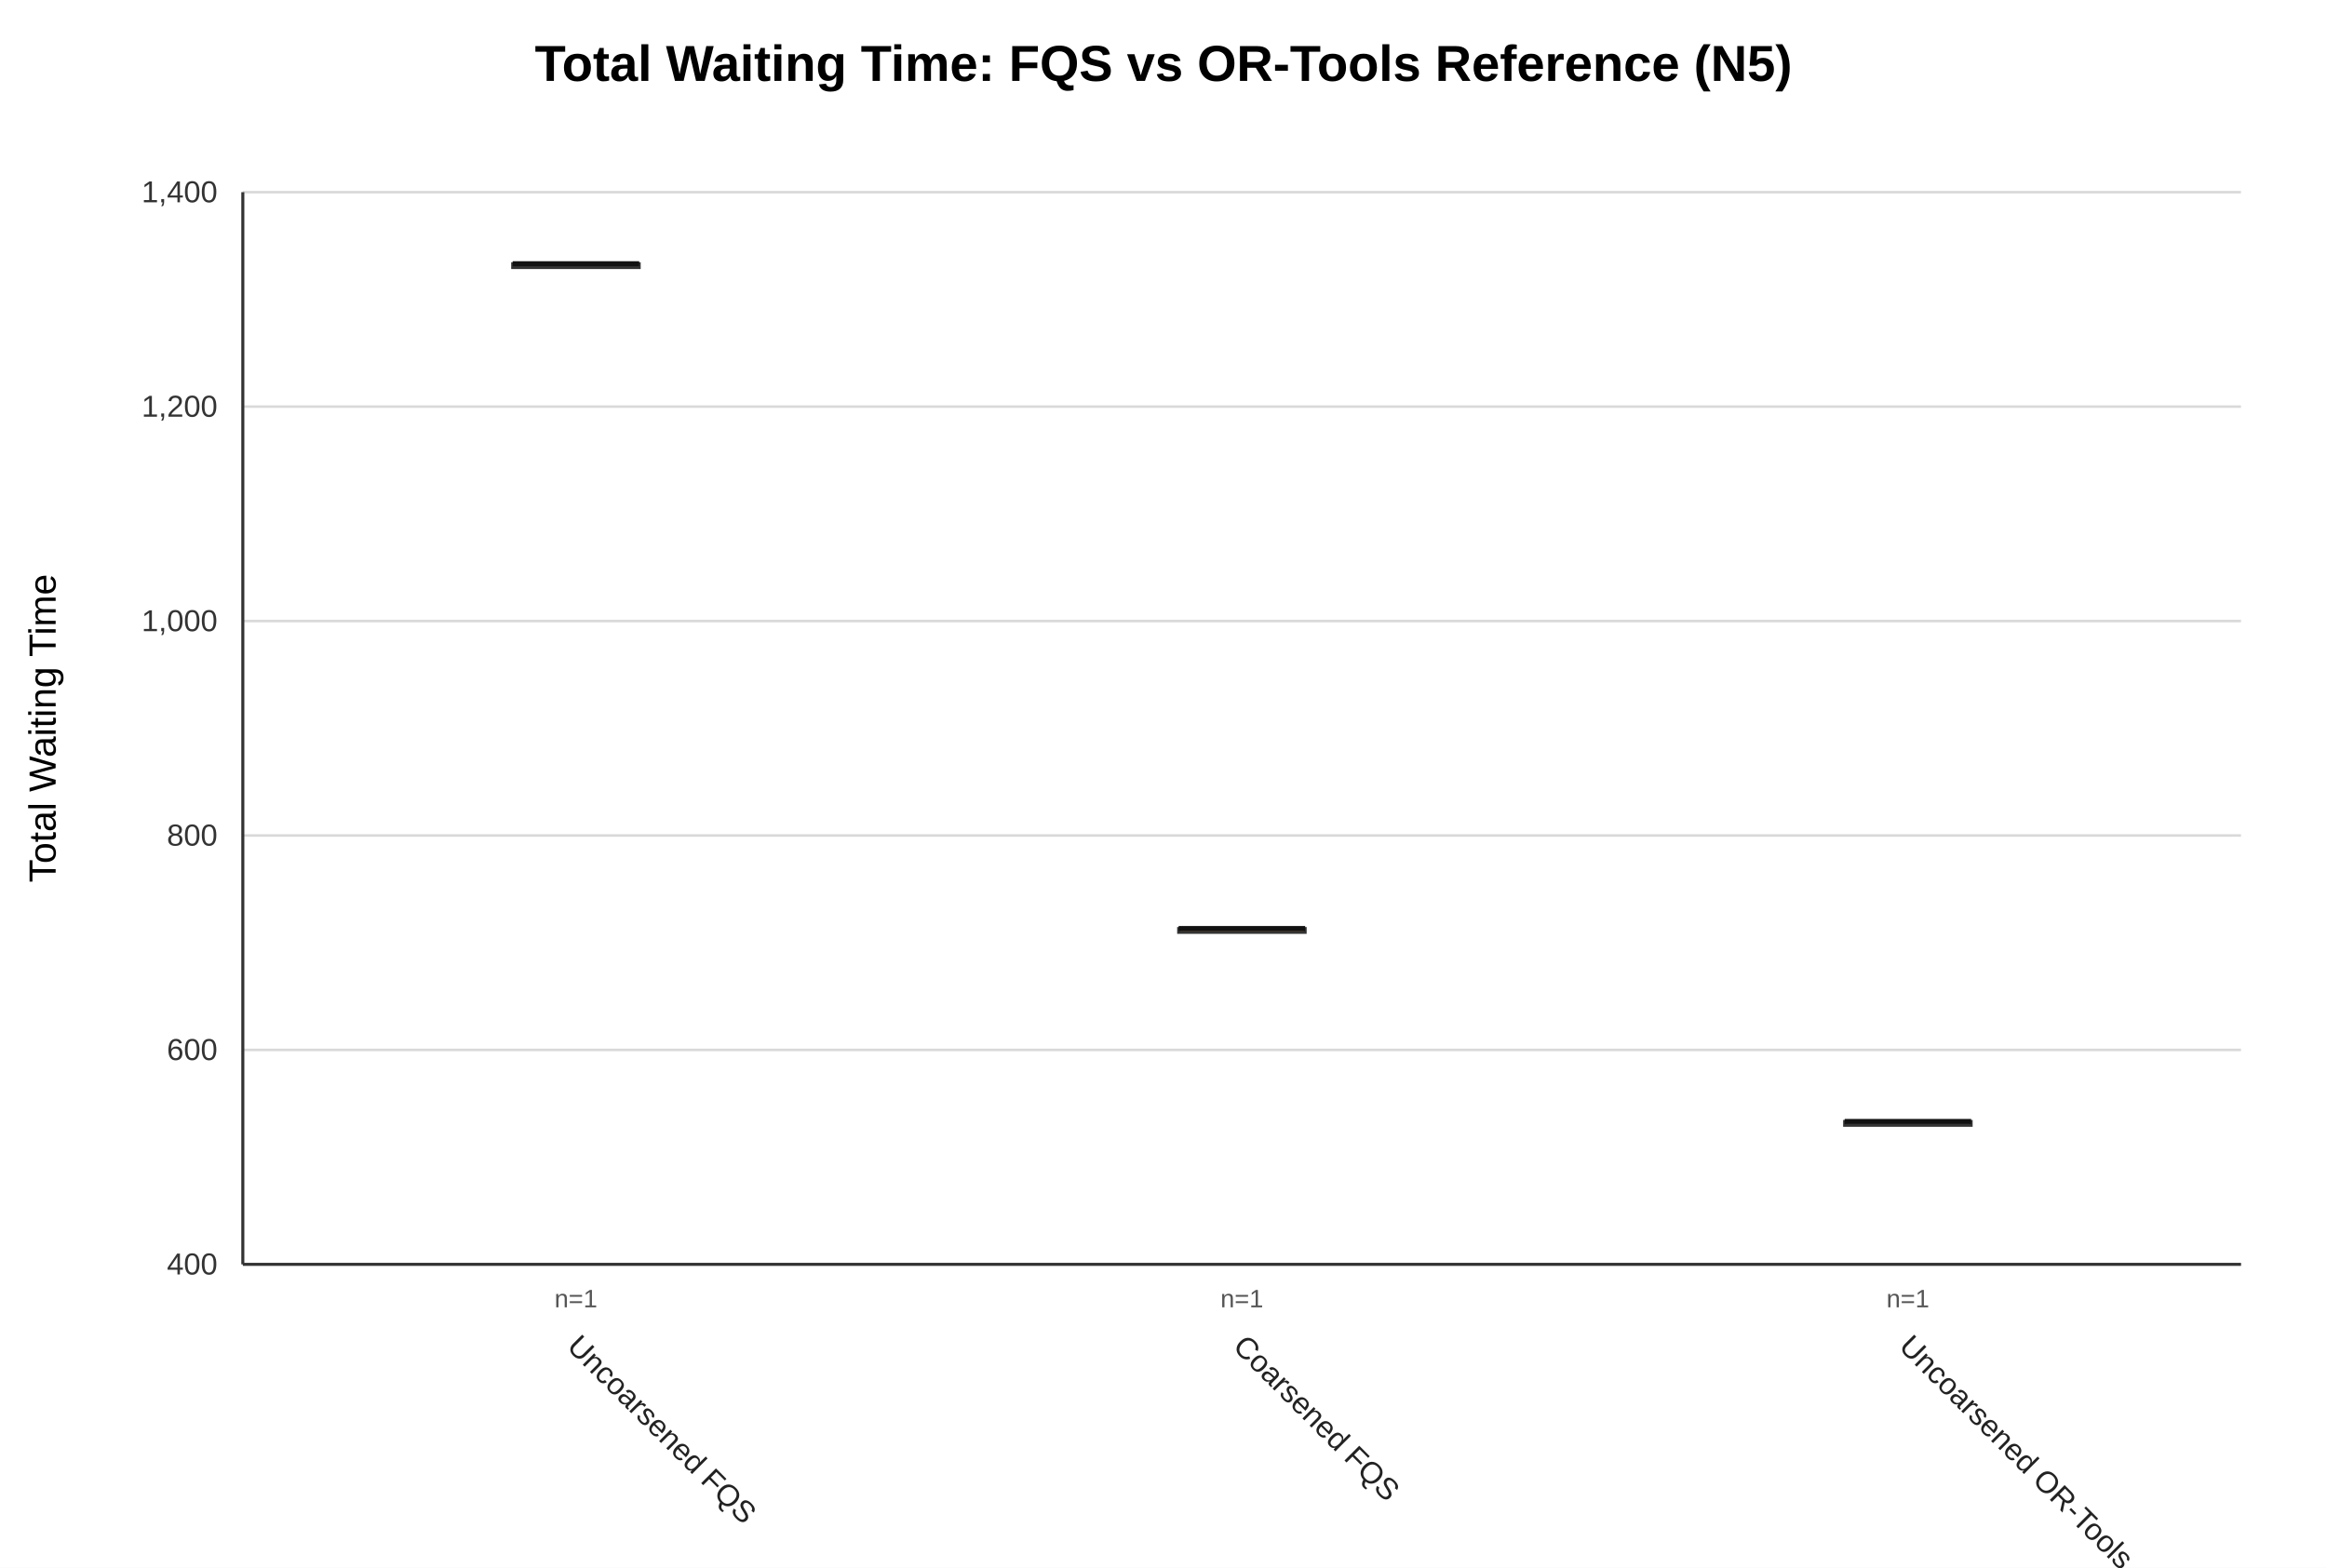
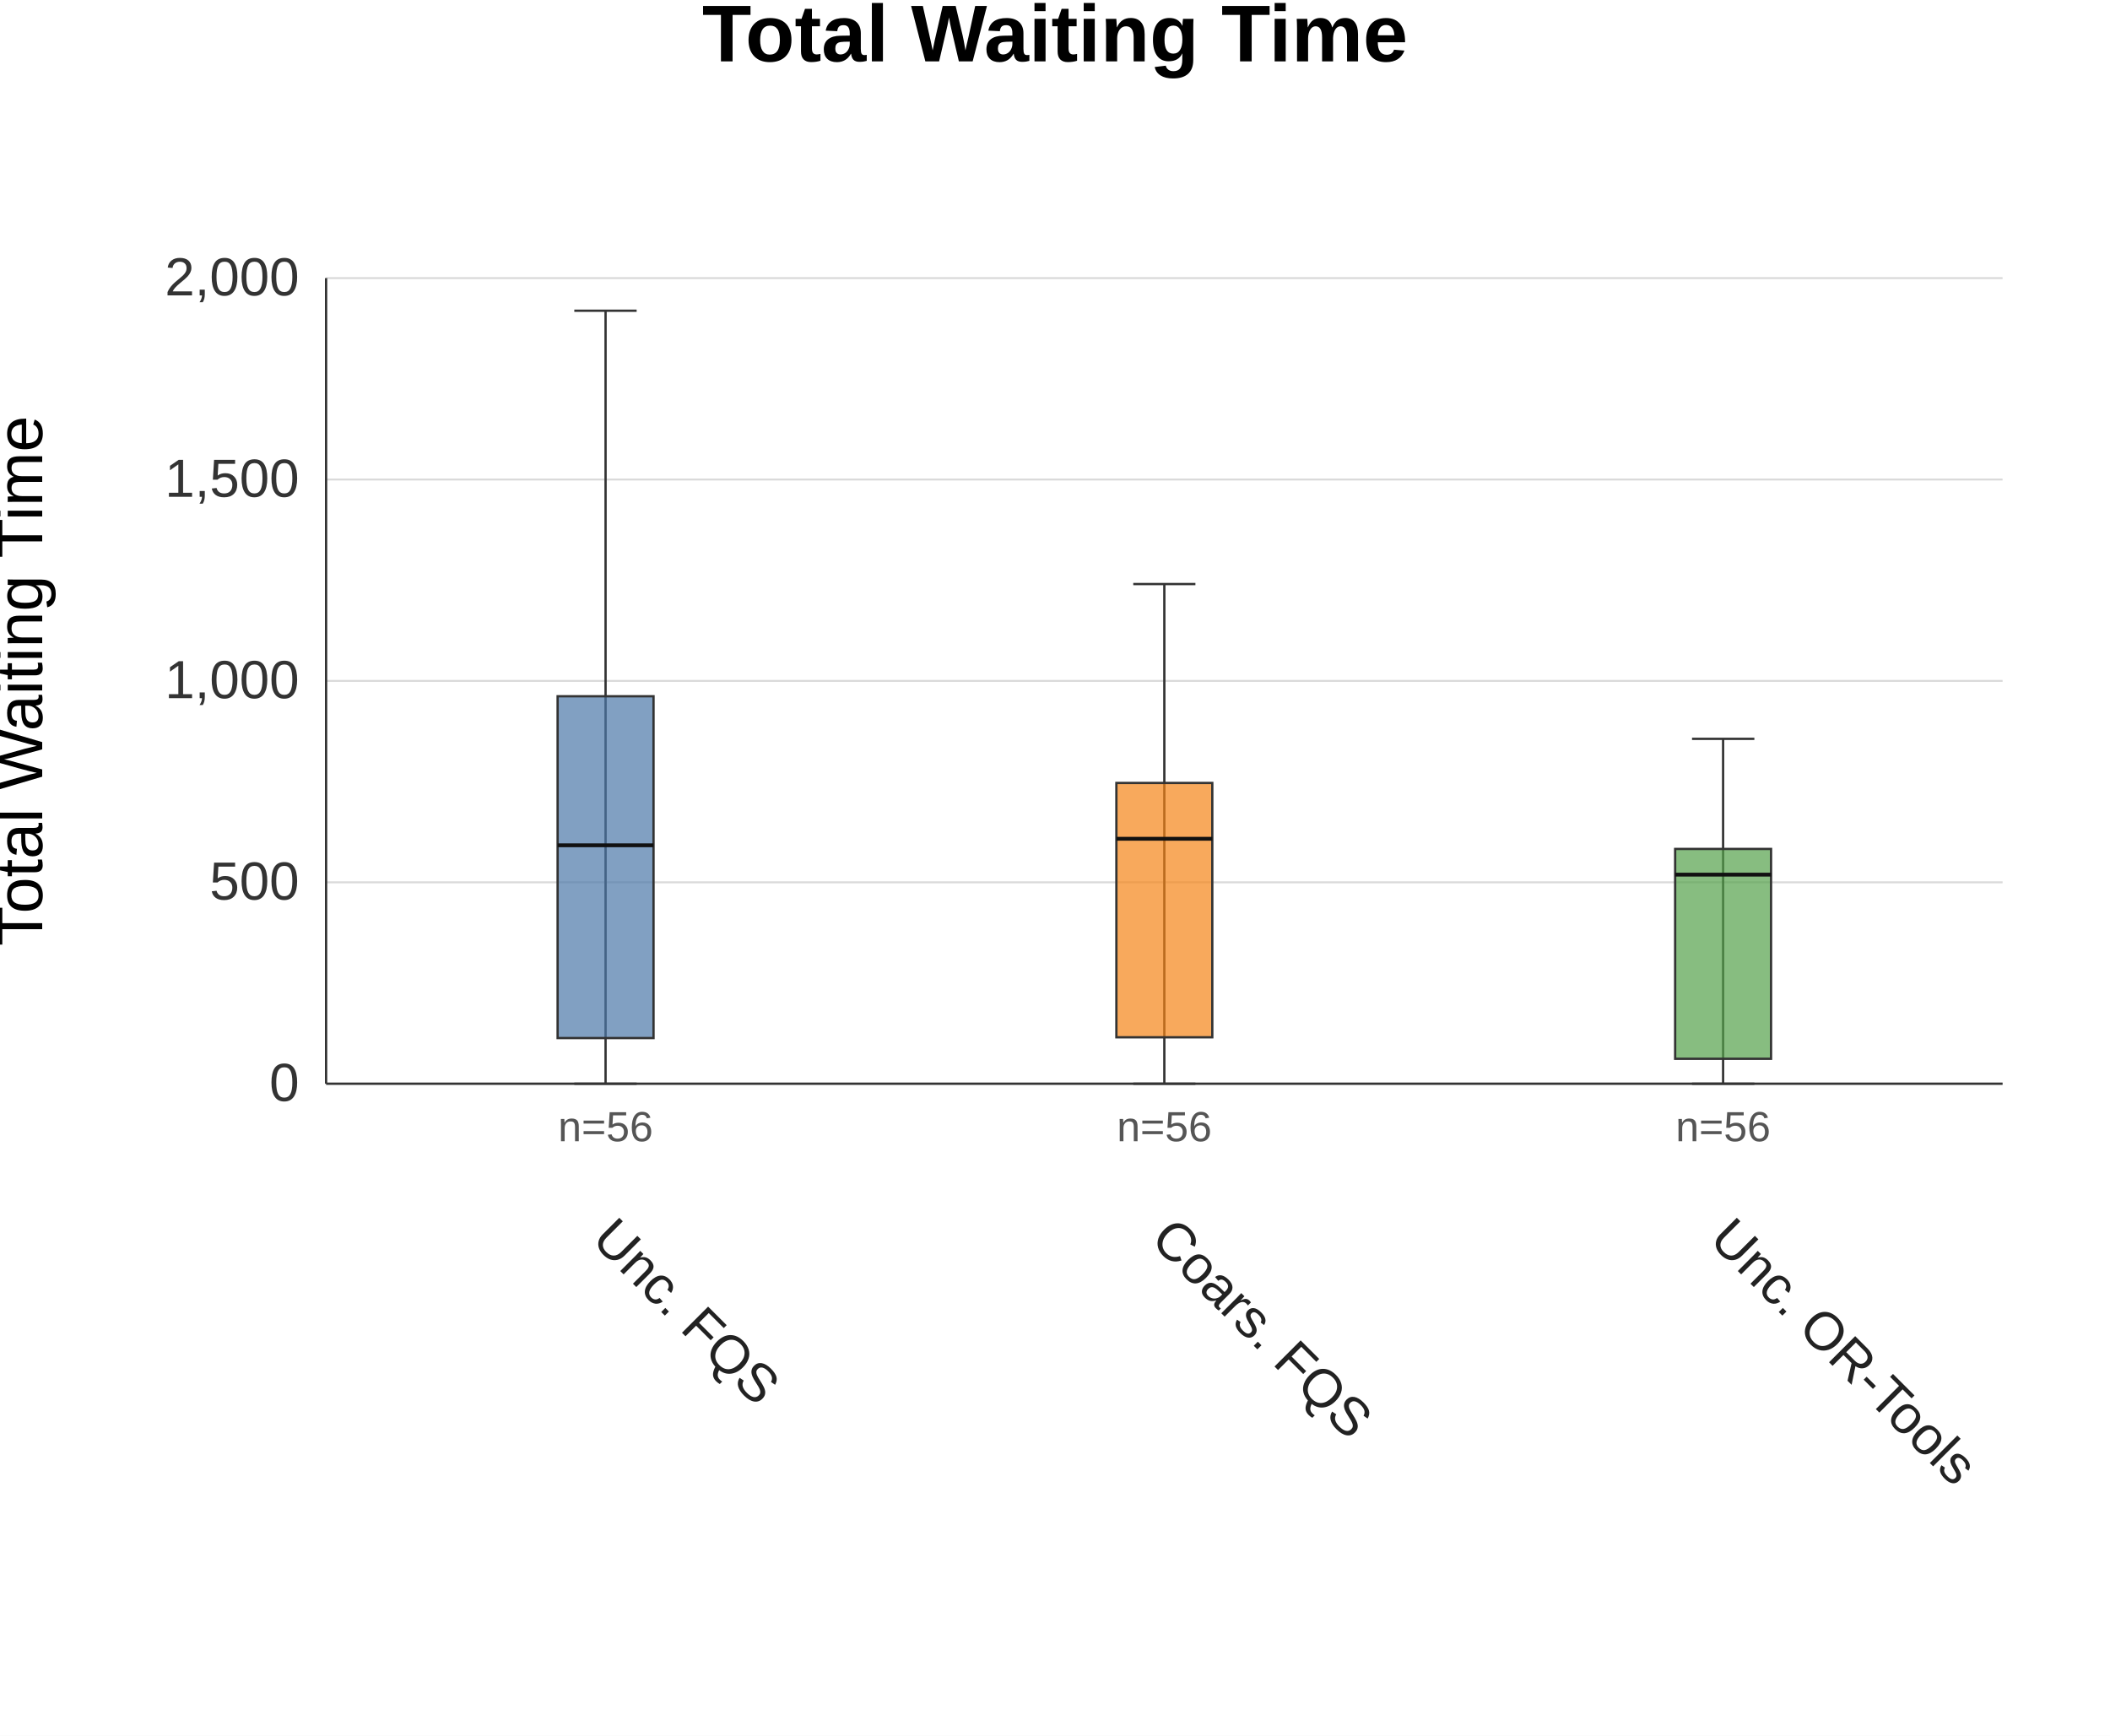
- <svg xmlns="http://www.w3.org/2000/svg" width="920" height="620" viewBox="0 0 920 620">
-   <rect x="0" y="0" width="920" height="620" fill="#ffffff" />
-   <text x="460.0" y="32" text-anchor="middle" font-family="Arial, sans-serif" font-size="20" font-weight="700">Total Waiting Time: FQS vs OR-Tools Reference (N5)</text>
-   <text transform="translate(22 288.0) rotate(-90)" text-anchor="middle" font-family="Arial, sans-serif" font-size="15">Total Waiting Time</text>
-   <line x1="96" y1="500.0" x2="886" y2="500.0" stroke="#d9d9d9" stroke-width="1" />
-   <text x="86" y="504.0" text-anchor="end" font-family="Arial, sans-serif" font-size="12" fill="#333333">400</text>
-   <line x1="96" y1="415.2" x2="886" y2="415.2" stroke="#d9d9d9" stroke-width="1" />
-   <text x="86" y="419.2" text-anchor="end" font-family="Arial, sans-serif" font-size="12" fill="#333333">600</text>
-   <line x1="96" y1="330.4" x2="886" y2="330.4" stroke="#d9d9d9" stroke-width="1" />
-   <text x="86" y="334.4" text-anchor="end" font-family="Arial, sans-serif" font-size="12" fill="#333333">800</text>
-   <line x1="96" y1="245.6" x2="886" y2="245.6" stroke="#d9d9d9" stroke-width="1" />
-   <text x="86" y="249.6" text-anchor="end" font-family="Arial, sans-serif" font-size="12" fill="#333333">1,000</text>
-   <line x1="96" y1="160.8" x2="886" y2="160.8" stroke="#d9d9d9" stroke-width="1" />
-   <text x="86" y="164.8" text-anchor="end" font-family="Arial, sans-serif" font-size="12" fill="#333333">1,200</text>
-   <line x1="96" y1="76.0" x2="886" y2="76.0" stroke="#d9d9d9" stroke-width="1" />
-   <text x="86" y="80.0" text-anchor="end" font-family="Arial, sans-serif" font-size="12" fill="#333333">1,400</text>
-   <line x1="96" y1="76" x2="96" y2="500" stroke="#333333" stroke-width="1.2" />
-   <line x1="96" y1="500" x2="886" y2="500" stroke="#333333" stroke-width="1.2" />
-   <line x1="227.7" y1="104.3" x2="227.7" y2="104.3" stroke="#333333" stroke-width="1.2" />
-   <line x1="211.4" y1="104.3" x2="243.9" y2="104.3" stroke="#333333" stroke-width="1.2" />
-   <line x1="211.4" y1="104.3" x2="243.9" y2="104.3" stroke="#333333" stroke-width="1.2" />
-   <rect x="202.7" y="104.3" width="50.0" height="1.5" fill="#4C78A8" fill-opacity="0.70" stroke="#333333" stroke-width="1.2" />
-   <line x1="202.7" y1="104.3" x2="252.7" y2="104.3" stroke="#111111" stroke-width="2" />
-   <text x="227.7" y="517" text-anchor="middle" font-family="Arial, sans-serif" font-size="10" fill="#555555">n=1</text>
-   <text transform="translate(223.7 533) rotate(45)" text-anchor="start" font-family="Arial, sans-serif" font-size="12" fill="#222222">Uncoarsened FQS</text>
-   <line x1="491.0" y1="367.2" x2="491.0" y2="367.2" stroke="#333333" stroke-width="1.2" />
-   <line x1="474.8" y1="367.2" x2="507.2" y2="367.2" stroke="#333333" stroke-width="1.2" />
-   <line x1="474.8" y1="367.2" x2="507.2" y2="367.2" stroke="#333333" stroke-width="1.2" />
-   <rect x="466.0" y="367.2" width="50.0" height="1.5" fill="#F58518" fill-opacity="0.70" stroke="#333333" stroke-width="1.2" />
-   <line x1="466.0" y1="367.2" x2="516.0" y2="367.2" stroke="#111111" stroke-width="2" />
-   <text x="491.0" y="517" text-anchor="middle" font-family="Arial, sans-serif" font-size="10" fill="#555555">n=1</text>
-   <text transform="translate(487.0 533) rotate(45)" text-anchor="start" font-family="Arial, sans-serif" font-size="12" fill="#222222">Coarsened FQS</text>
-   <line x1="754.3" y1="443.5" x2="754.3" y2="443.5" stroke="#333333" stroke-width="1.2" />
-   <line x1="738.1" y1="443.5" x2="770.6" y2="443.5" stroke="#333333" stroke-width="1.2" />
-   <line x1="738.1" y1="443.5" x2="770.6" y2="443.5" stroke="#333333" stroke-width="1.2" />
-   <rect x="729.3" y="443.5" width="50.0" height="1.5" fill="#54A24B" fill-opacity="0.70" stroke="#333333" stroke-width="1.2" />
-   <line x1="729.3" y1="443.5" x2="779.3" y2="443.5" stroke="#111111" stroke-width="2" />
-   <text x="754.3" y="517" text-anchor="middle" font-family="Arial, sans-serif" font-size="10" fill="#555555">n=1</text>
-   <text transform="translate(750.3 533) rotate(45)" text-anchor="start" font-family="Arial, sans-serif" font-size="12" fill="#222222">Uncoarsened OR-Tools</text>
+ <svg xmlns="http://www.w3.org/2000/svg" width="1100" height="905" viewBox="0 0 1100 905">
+   <rect x="0" y="0" width="1100" height="905" fill="#ffffff" />
+   <text x="550.0" y="32" text-anchor="middle" font-family="Arial, sans-serif" font-size="42" font-weight="700">Total Waiting Time</text>
+   <text transform="translate(22 355.0) rotate(-90)" text-anchor="middle" font-family="Arial, sans-serif" font-size="34">Total Waiting Time</text>
+   <line x1="170" y1="565.0" x2="1044" y2="565.0" stroke="#d9d9d9" stroke-width="1" />
+   <text x="156" y="574.0" text-anchor="end" font-family="Arial, sans-serif" font-size="28" fill="#333333">0</text>
+   <line x1="170" y1="460.0" x2="1044" y2="460.0" stroke="#d9d9d9" stroke-width="1" />
+   <text x="156" y="469.0" text-anchor="end" font-family="Arial, sans-serif" font-size="28" fill="#333333">500</text>
+   <line x1="170" y1="355.0" x2="1044" y2="355.0" stroke="#d9d9d9" stroke-width="1" />
+   <text x="156" y="364.0" text-anchor="end" font-family="Arial, sans-serif" font-size="28" fill="#333333">1,000</text>
+   <line x1="170" y1="250.0" x2="1044" y2="250.0" stroke="#d9d9d9" stroke-width="1" />
+   <text x="156" y="259.0" text-anchor="end" font-family="Arial, sans-serif" font-size="28" fill="#333333">1,500</text>
+   <line x1="170" y1="145.0" x2="1044" y2="145.0" stroke="#d9d9d9" stroke-width="1" />
+   <text x="156" y="154.0" text-anchor="end" font-family="Arial, sans-serif" font-size="28" fill="#333333">2,000</text>
+   <line x1="170" y1="145" x2="170" y2="565" stroke="#333333" stroke-width="1.2" />
+   <line x1="170" y1="565" x2="1044" y2="565" stroke="#333333" stroke-width="1.2" />
+   <line x1="315.7" y1="162.0" x2="315.7" y2="565.0" stroke="#333333" stroke-width="1.2" />
+   <line x1="299.4" y1="162.0" x2="331.9" y2="162.0" stroke="#333333" stroke-width="1.2" />
+   <line x1="299.4" y1="565.0" x2="331.9" y2="565.0" stroke="#333333" stroke-width="1.2" />
+   <rect x="290.7" y="363.0" width="50.0" height="178.2" fill="#4C78A8" fill-opacity="0.70" stroke="#333333" stroke-width="1.2" />
+   <line x1="290.7" y1="440.7" x2="340.7" y2="440.7" stroke="#111111" stroke-width="2" />
+   <text x="315.7" y="595" text-anchor="middle" font-family="Arial, sans-serif" font-size="22" fill="#555555">n=56</text>
+   <text transform="translate(307.7 647) rotate(45)" text-anchor="start" font-family="Arial, sans-serif" font-size="28" fill="#222222">Unc. FQS</text>
+   <line x1="607.0" y1="304.5" x2="607.0" y2="565.0" stroke="#333333" stroke-width="1.2" />
+   <line x1="590.8" y1="304.5" x2="623.2" y2="304.5" stroke="#333333" stroke-width="1.2" />
+   <line x1="590.8" y1="565.0" x2="623.2" y2="565.0" stroke="#333333" stroke-width="1.2" />
+   <rect x="582.0" y="408.2" width="50.0" height="132.6" fill="#F58518" fill-opacity="0.70" stroke="#333333" stroke-width="1.2" />
+   <line x1="582.0" y1="437.3" x2="632.0" y2="437.3" stroke="#111111" stroke-width="2" />
+   <text x="607.0" y="595" text-anchor="middle" font-family="Arial, sans-serif" font-size="22" fill="#555555">n=56</text>
+   <text transform="translate(599.0 647) rotate(45)" text-anchor="start" font-family="Arial, sans-serif" font-size="28" fill="#222222">Coars. FQS</text>
+   <line x1="898.3" y1="385.2" x2="898.3" y2="565.0" stroke="#333333" stroke-width="1.2" />
+   <line x1="882.1" y1="385.2" x2="914.6" y2="385.2" stroke="#333333" stroke-width="1.2" />
+   <line x1="882.1" y1="565.0" x2="914.6" y2="565.0" stroke="#333333" stroke-width="1.2" />
+   <rect x="873.3" y="442.6" width="50.0" height="109.4" fill="#54A24B" fill-opacity="0.70" stroke="#333333" stroke-width="1.2" />
+   <line x1="873.3" y1="456.0" x2="923.3" y2="456.0" stroke="#111111" stroke-width="2" />
+   <text x="898.3" y="595" text-anchor="middle" font-family="Arial, sans-serif" font-size="22" fill="#555555">n=56</text>
+   <text transform="translate(890.3 647) rotate(45)" text-anchor="start" font-family="Arial, sans-serif" font-size="28" fill="#222222">Unc. OR-Tools</text>
</svg>
